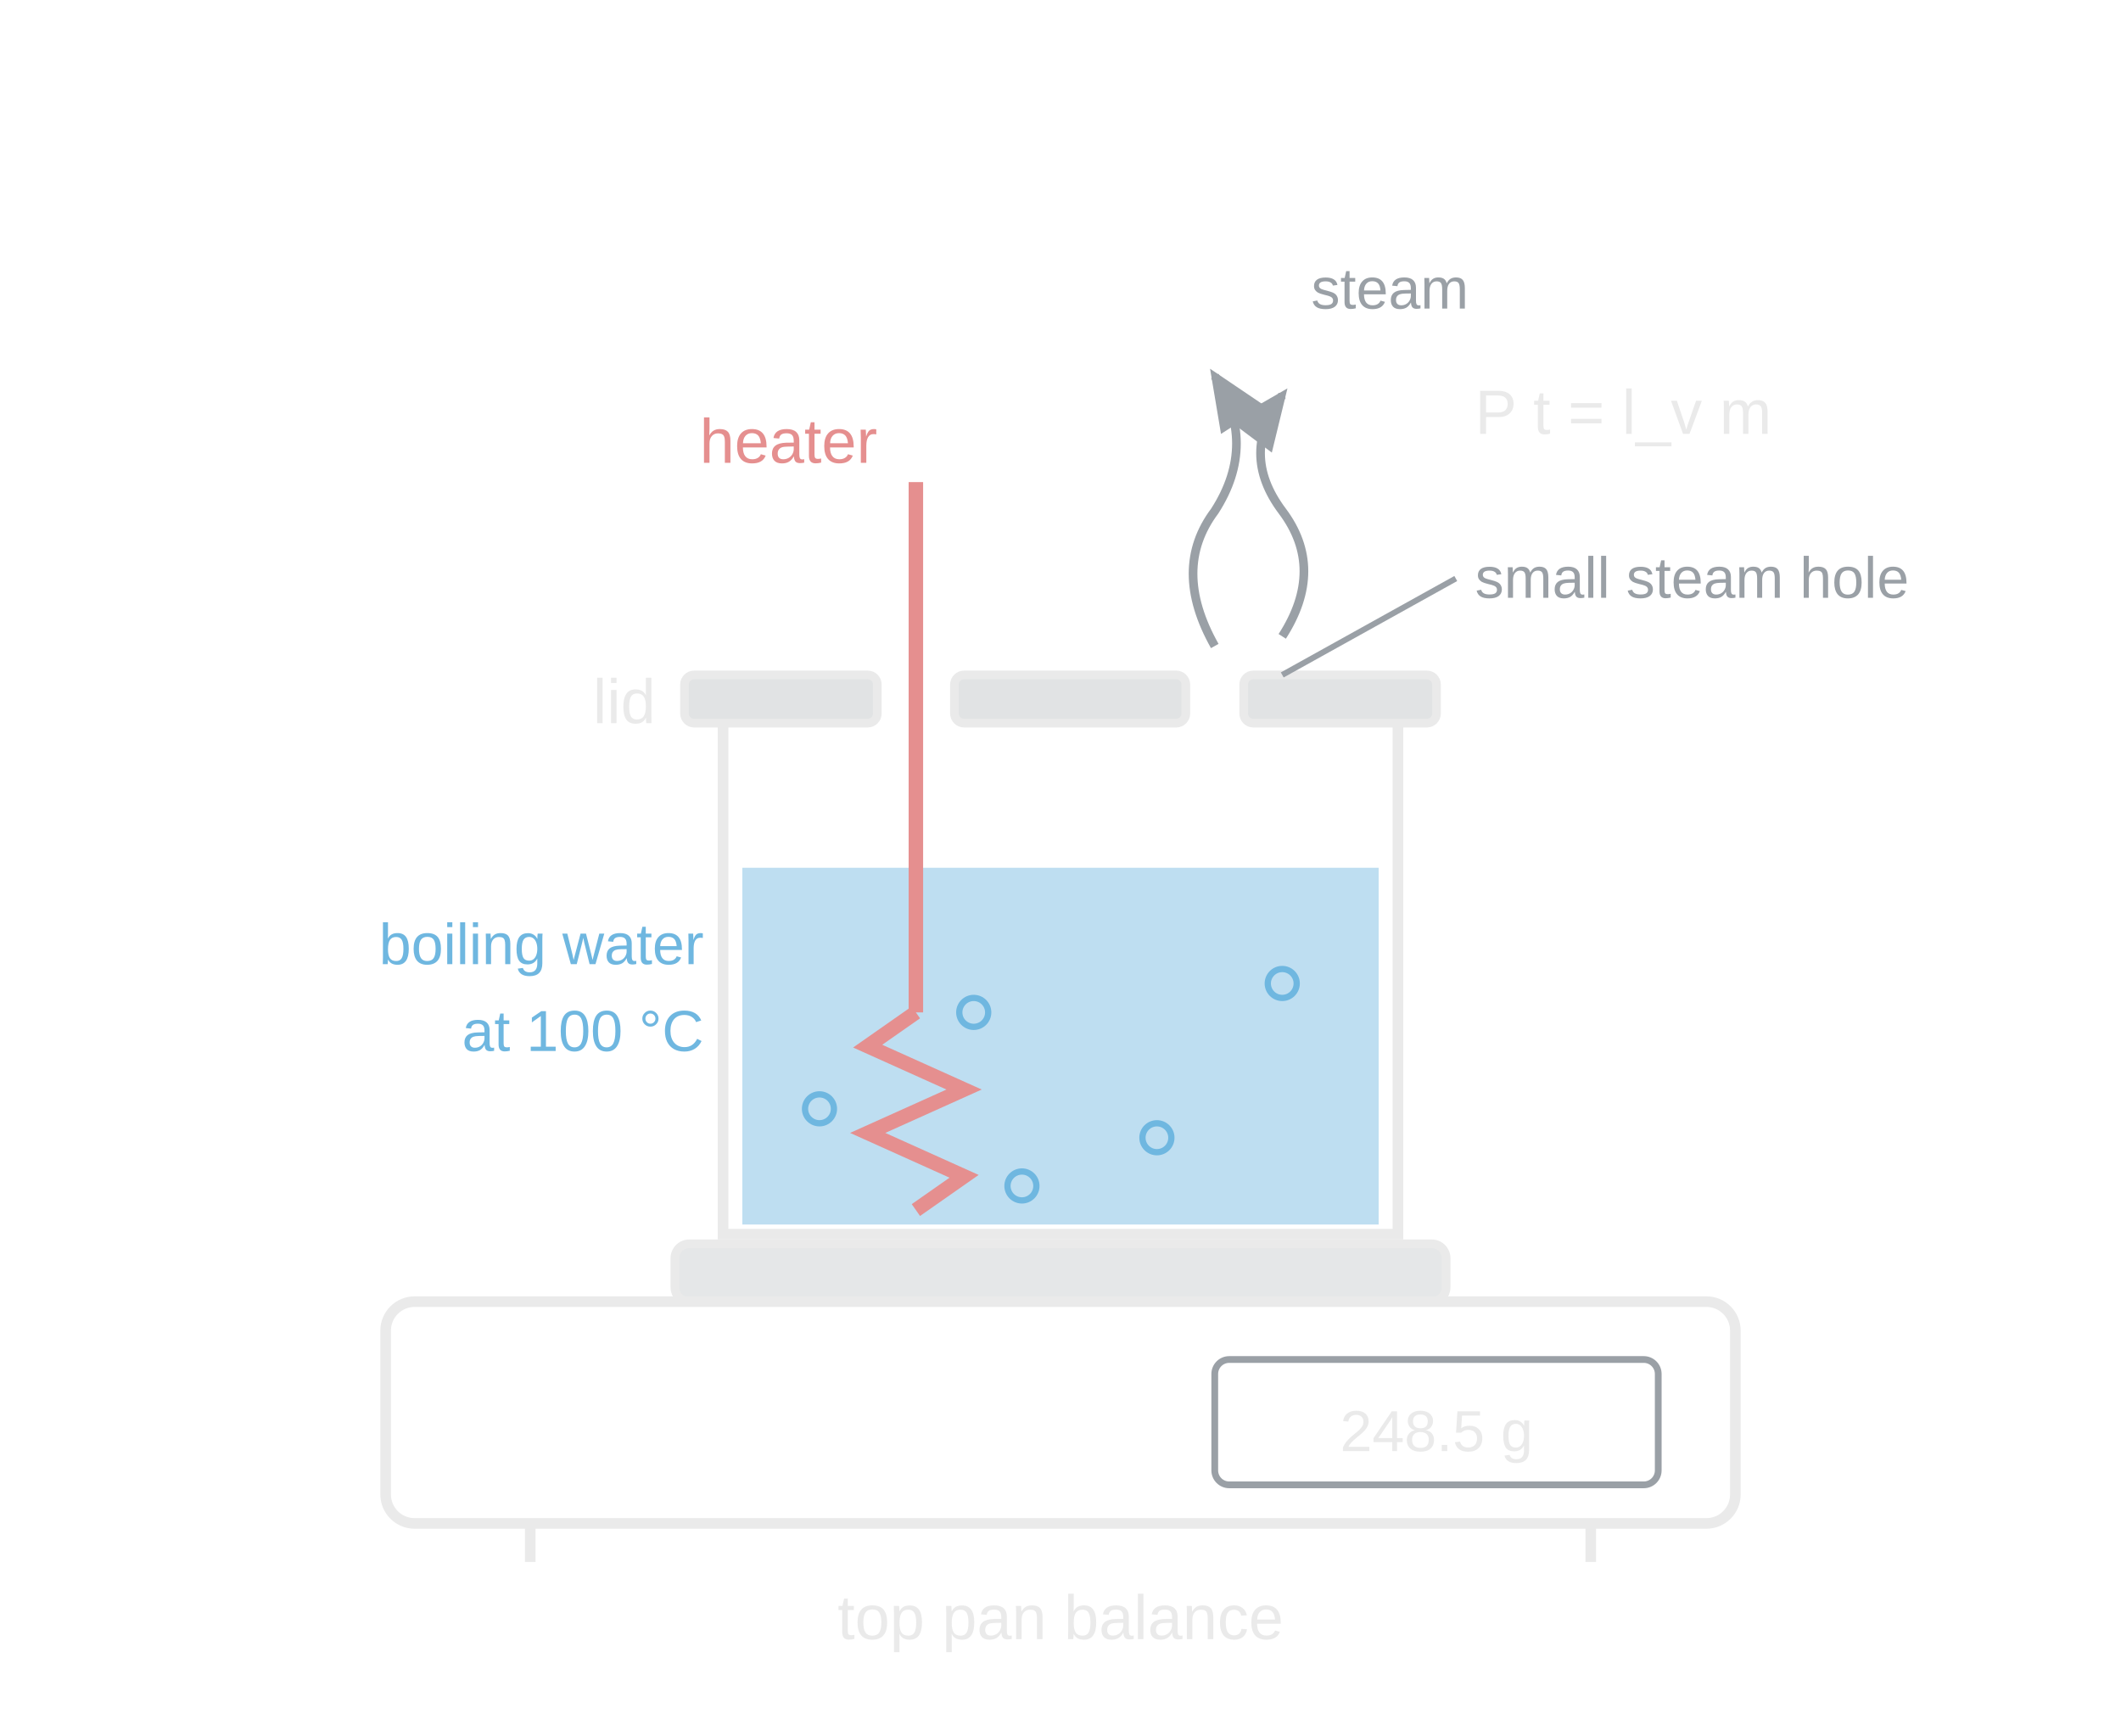
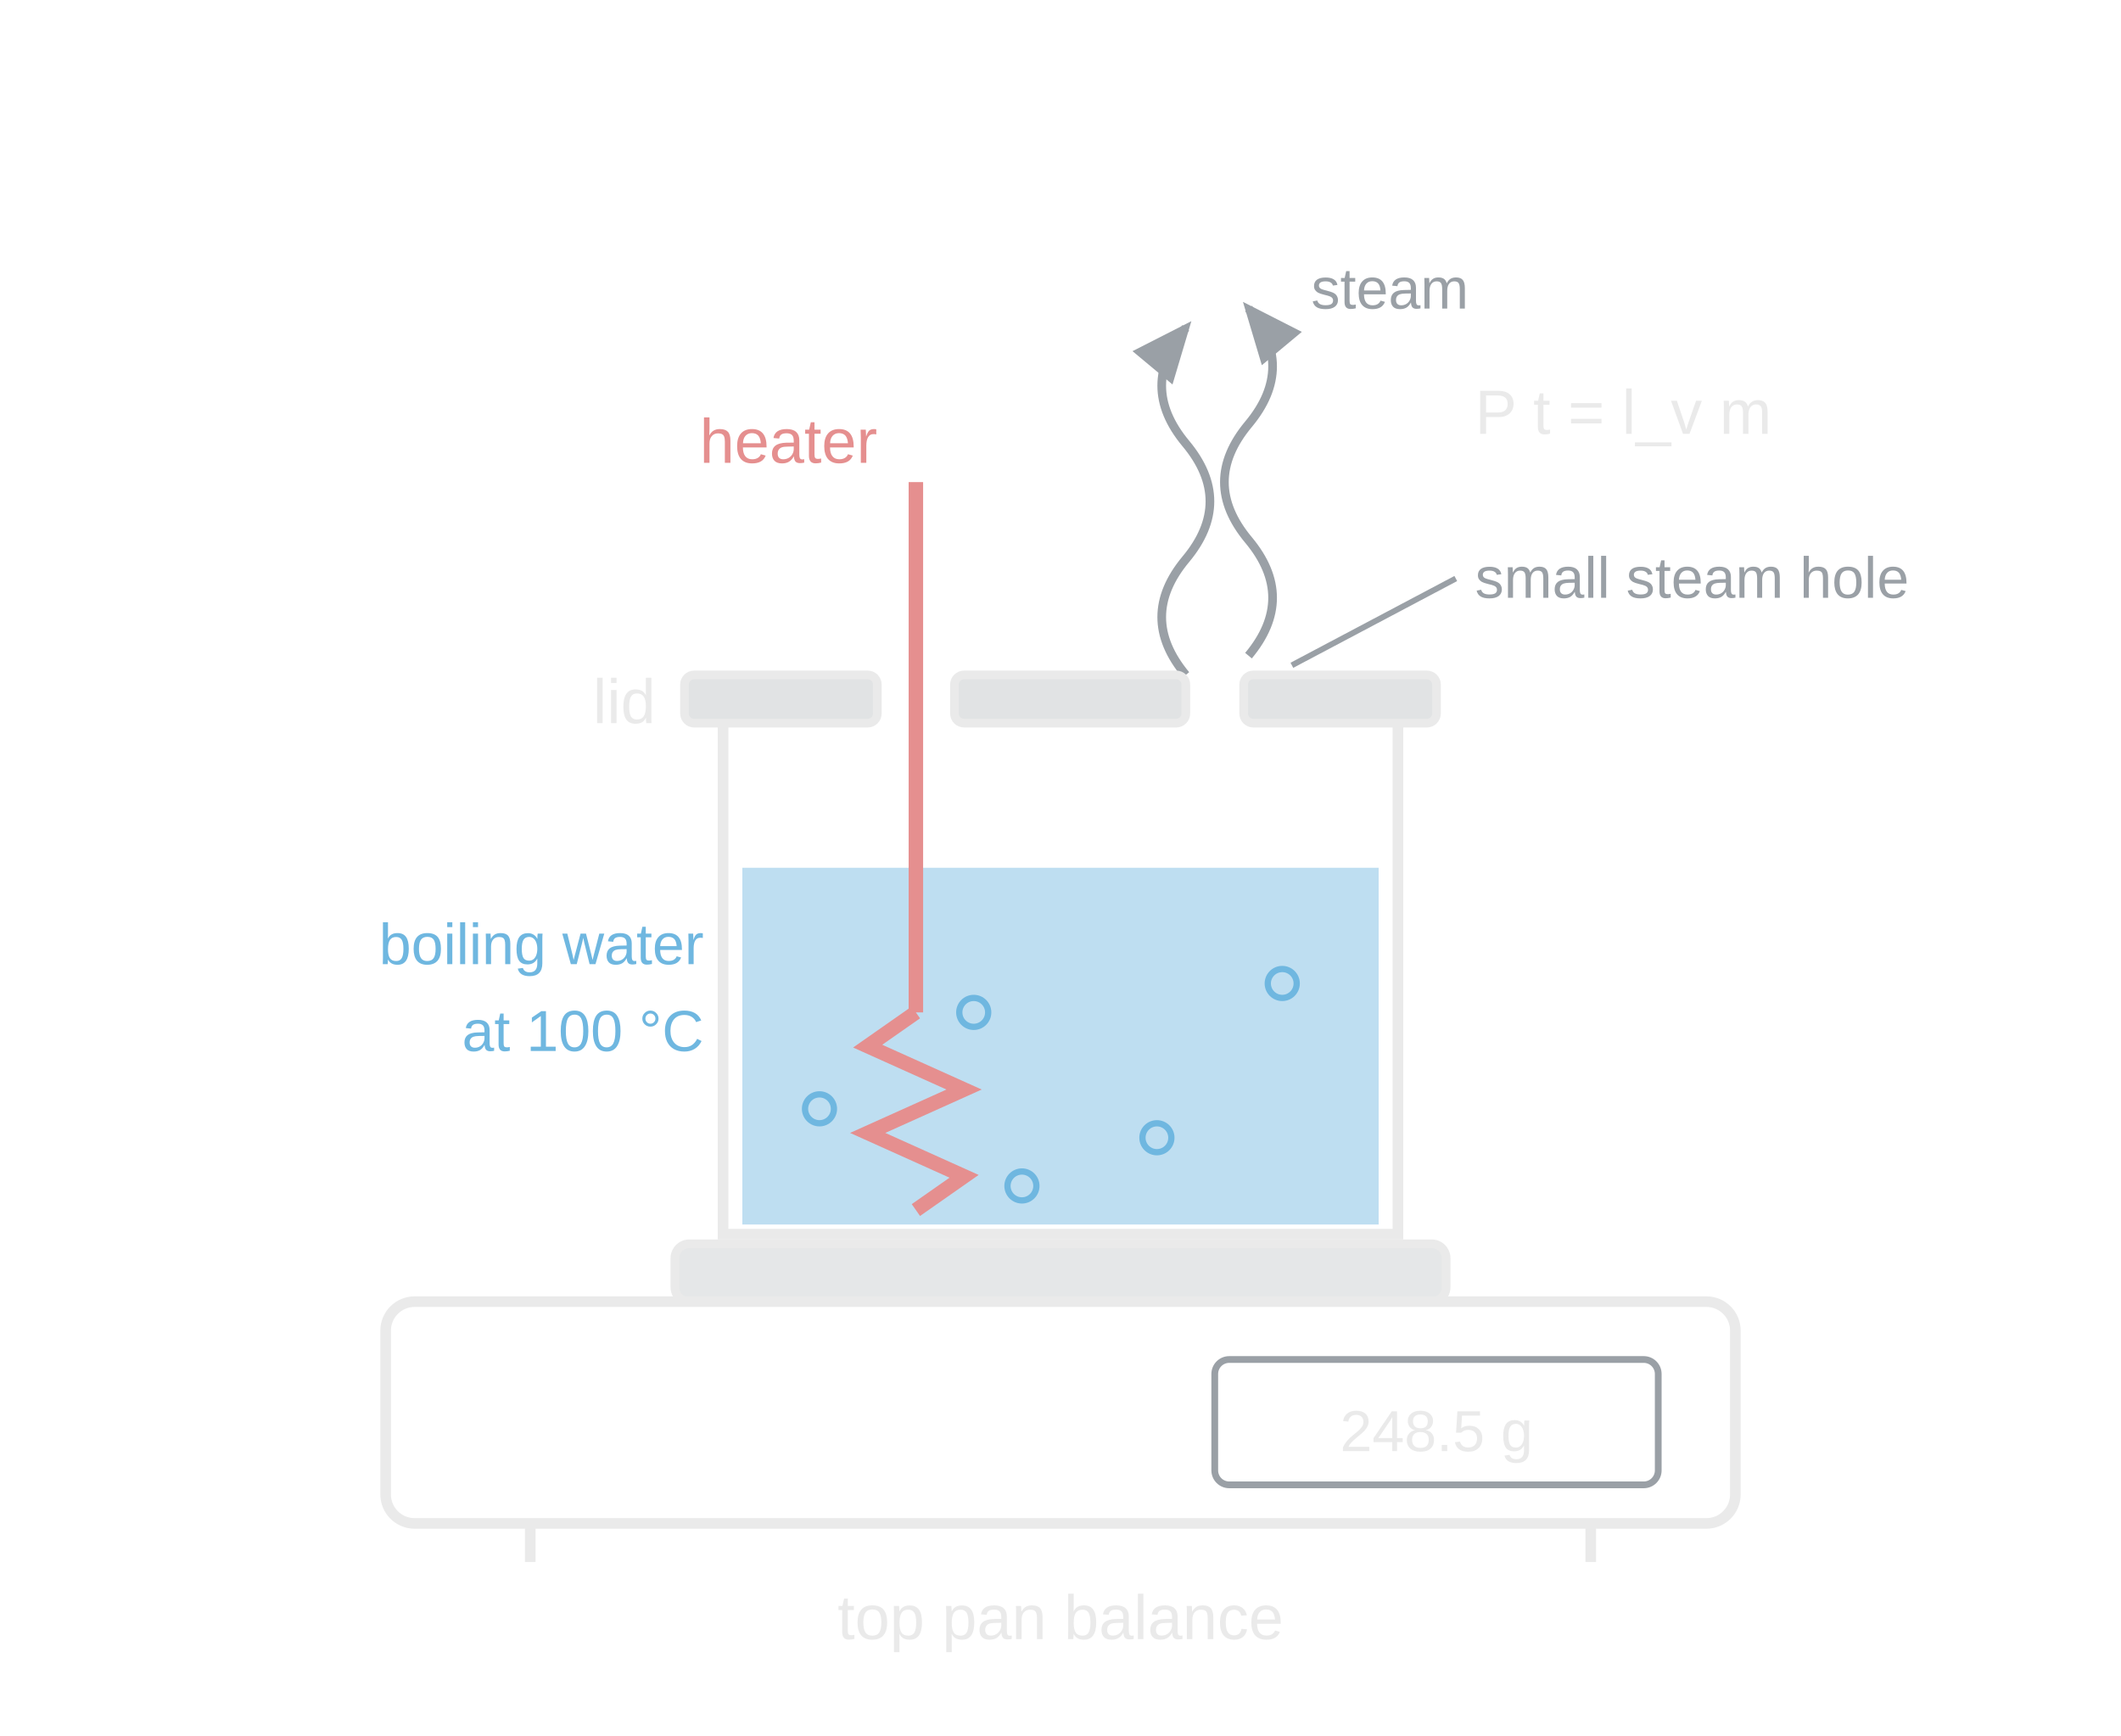
<svg xmlns="http://www.w3.org/2000/svg" viewBox="0 0 440 360" font-family="Segoe UI, Arial, sans-serif">
  <style>
    text { fill:#EAEAEA; font-size:13px; }
    .glass { fill:none; stroke:#EAEAEA; stroke-width:2.2; }
    .water { fill:#6FB7E0; fill-opacity:0.45; }
    .waterlbl { fill:#6FB7E0; }
    .bubble { fill:none; stroke:#6FB7E0; stroke-width:1.3; }
    .heater { fill:none; stroke:#E58F8F; stroke-width:3; }
    .heaterlbl { fill:#E58F8F; }
    .lid { fill:#9AA0A6; fill-opacity:0.3; stroke:#EAEAEA; stroke-width:1.8; }
    .pan { fill:#9AA0A6; fill-opacity:0.25; stroke:#EAEAEA; stroke-width:1.8; }
    .body { fill:none; stroke:#EAEAEA; stroke-width:2.2; }
    .disp { fill:none; stroke:#9AA0A6; stroke-width:1.4; }
    .steam { fill:none; stroke:#9AA0A6; stroke-width:1.8; }
    .leader { fill:none; stroke:#9AA0A6; stroke-width:1.2; }
    .sub { font-size:12px; fill:#9AA0A6; }
    .small { font-size:12px; }
  </style>
  <defs>
    <marker id="v10a" markerWidth="8" markerHeight="8" refX="6" refY="3" orient="auto">
      <path d="M0,0 L7,3 L0,6 Z" fill="#9AA0A6" />
    </marker>
  </defs>
-   <path class="steam" d="M252,134 q-9,-16 0,-28 q9,-14 0,-28" marker-end="url(#v10a)" />
-   <path class="steam" d="M266,132 q9,-14 0,-26 q-9,-12 0,-24" marker-end="url(#v10a)" />
+   <path class="steam" d="M246,140 q-10,-12 0,-24 q10,-12 0,-24 q-10,-12 0,-24" marker-end="url(#v10a)" />
+   <path class="steam" d="M259,136 q10,-12 0,-24 q-10,-12 0,-24 q10,-12 0,-24" marker-end="url(#v10a)" />
  <rect class="water" x="154" y="180" width="132" height="74" />
  <path class="glass" d="M150,150 V256 H290 V150" />
  <circle class="bubble" cx="170" cy="230" r="3" />
  <circle class="bubble" cx="202" cy="210" r="3" />
  <circle class="bubble" cx="240" cy="236" r="3" />
  <circle class="bubble" cx="266" cy="204" r="3" />
  <circle class="bubble" cx="212" cy="246" r="3" />
  <rect class="lid" x="142" y="140" width="40" height="10" rx="2" />
  <rect class="lid" x="198" y="140" width="48" height="10" rx="2" />
  <rect class="lid" x="258" y="140" width="40" height="10" rx="2" />
  <path class="heater" d="M190,100 V210" />
  <path class="heater" d="M190,210 l-10,7 l20,9 l-20,9 l20,9 l-10,7" />
  <rect class="pan" x="140" y="258" width="160" height="12" rx="3" />
  <rect class="body" x="80" y="270" width="280" height="46" rx="6" />
  <rect class="disp" x="252" y="282" width="92" height="26" rx="3" />
  <text class="small" x="298" y="301" text-anchor="middle">248.5 g</text>
  <path class="body" d="M110,316 V324" />
  <path class="body" d="M330,316 V324" />
  <text class="heaterlbl" x="182" y="96" text-anchor="end">heater</text>
  <text class="sub" x="272" y="64">steam</text>
  <text class="sub" x="306" y="124">small steam hole</text>
-   <path class="leader" d="M302,120 L266,140" />
+   <path class="leader" d="M302,120 L268,138" />
  <text x="136" y="150" text-anchor="end">lid</text>
  <text class="waterlbl small" x="146" y="200" text-anchor="end">boiling water</text>
  <text class="waterlbl small" x="146" y="218" text-anchor="end">at 100 °C</text>
  <text x="306" y="90">P t = l_v m</text>
  <text x="220" y="340" text-anchor="middle">top pan balance</text>
</svg>
